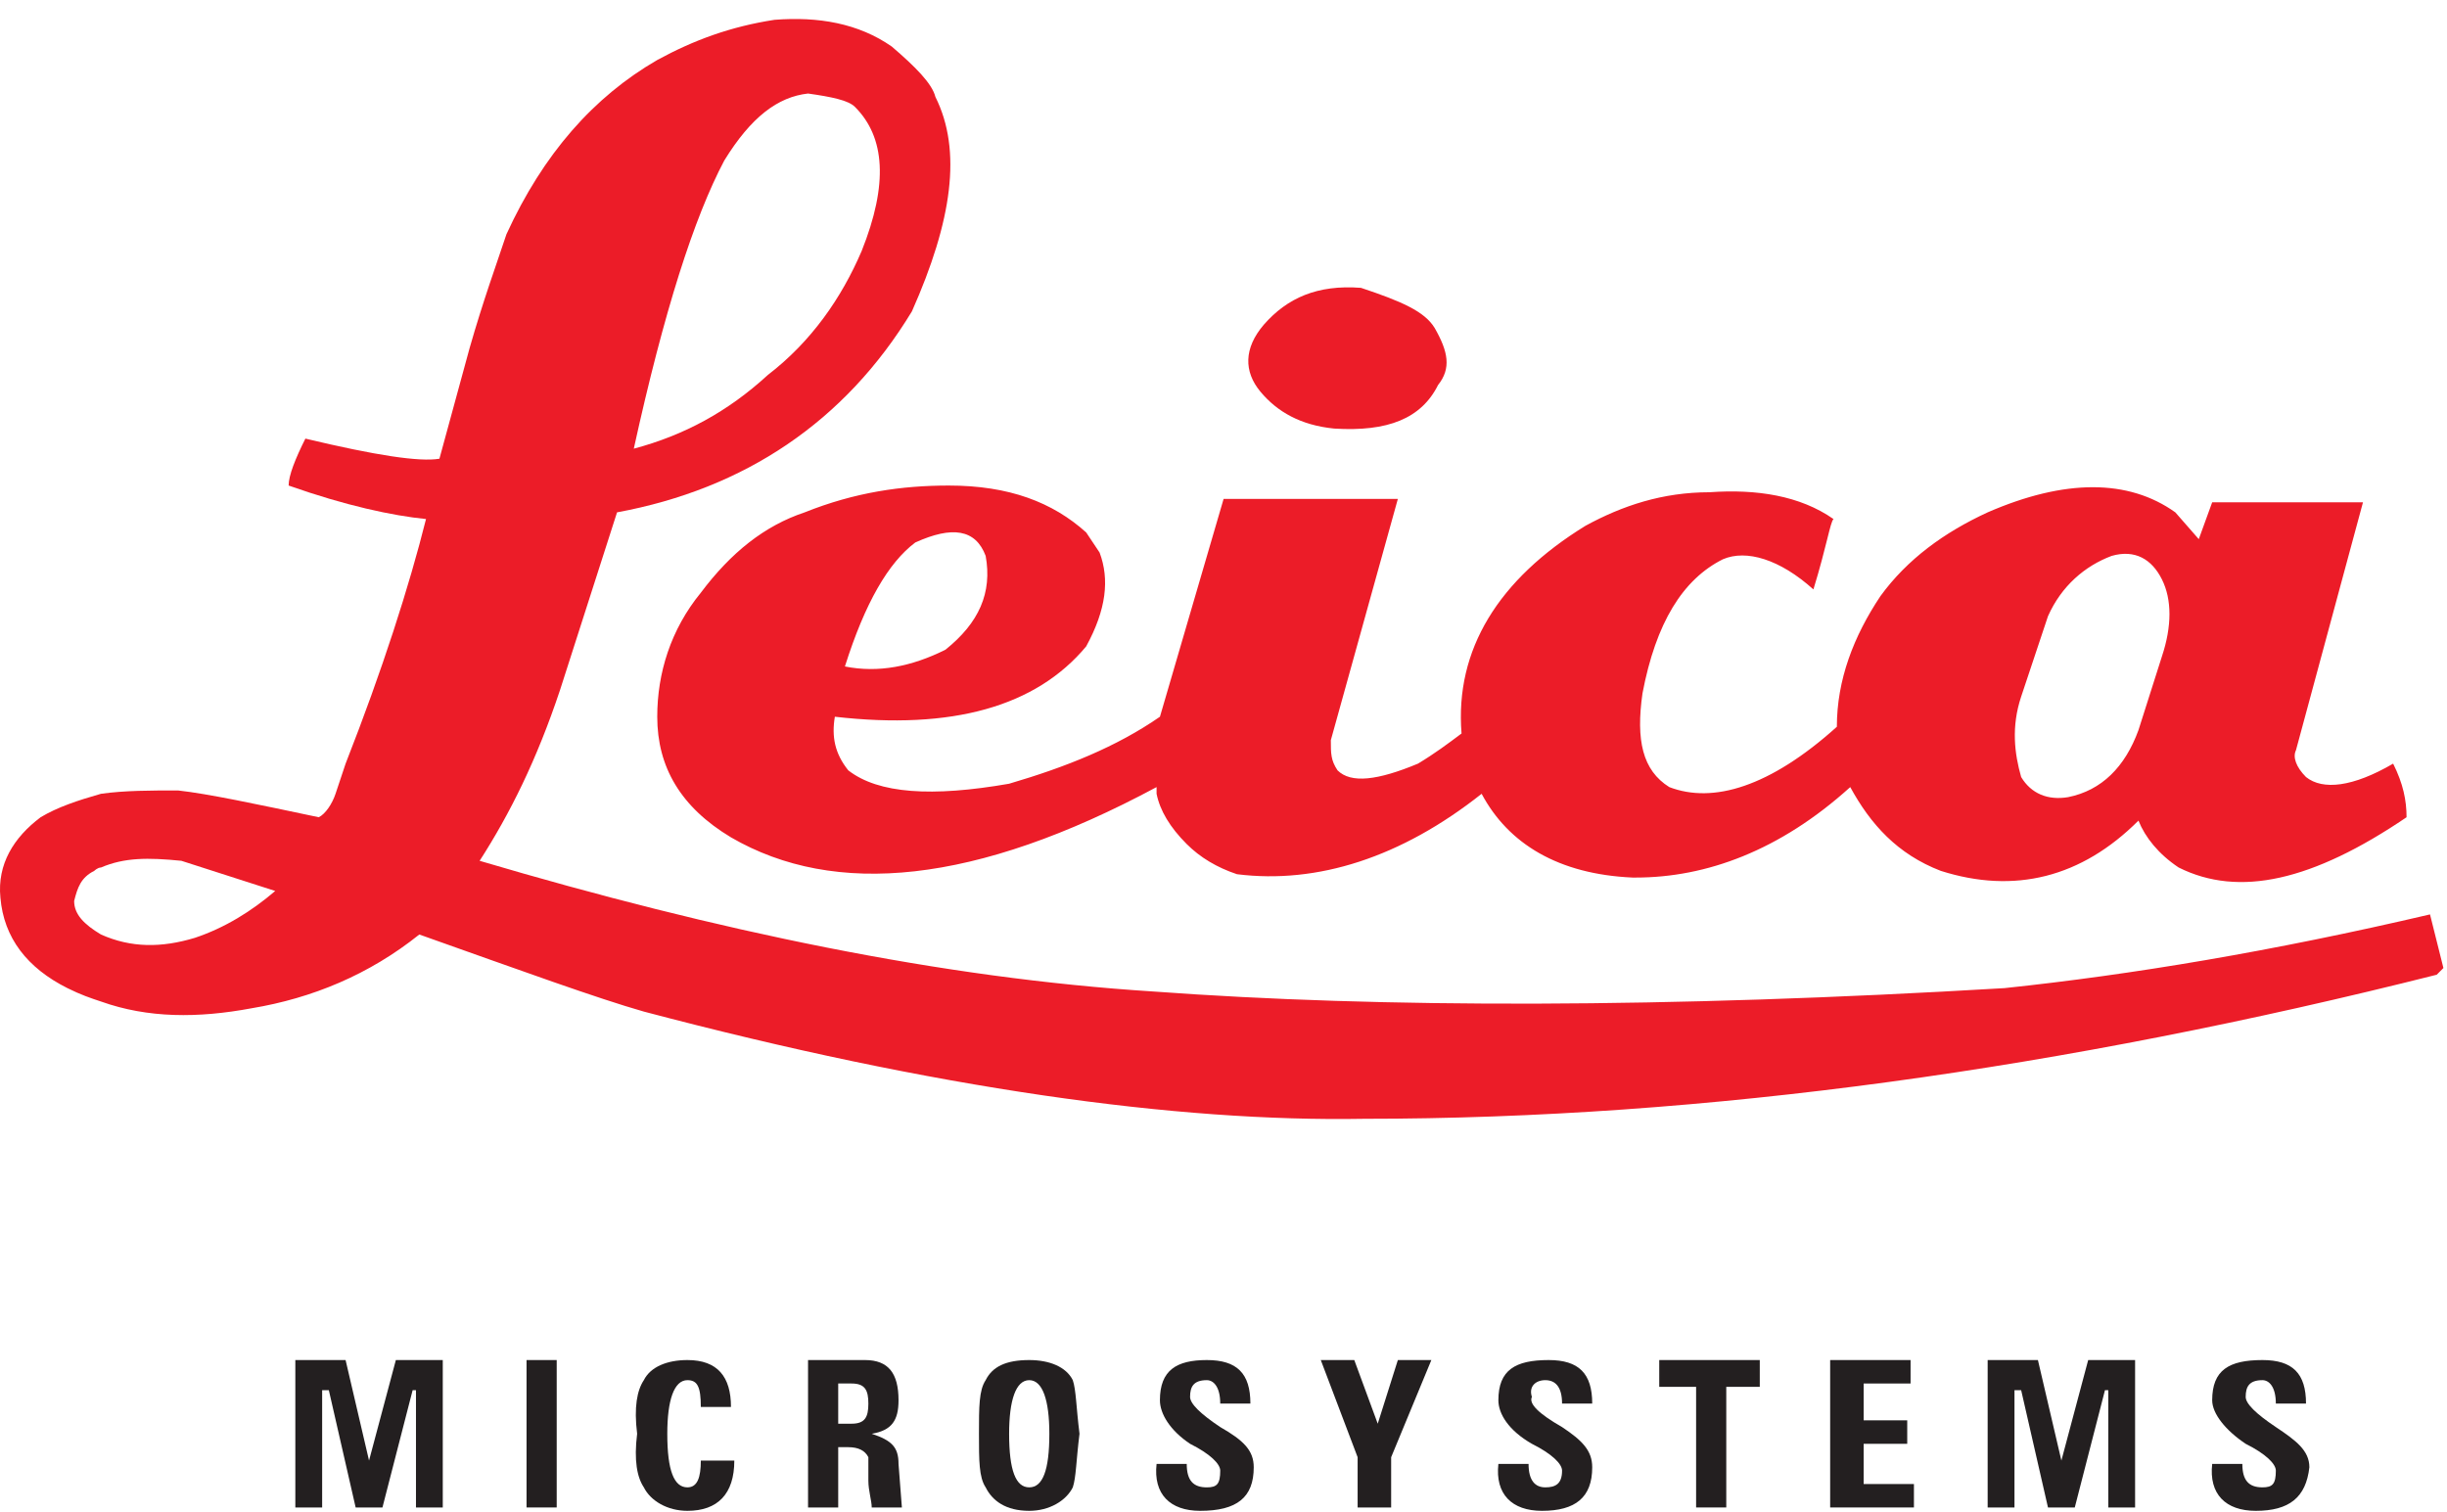
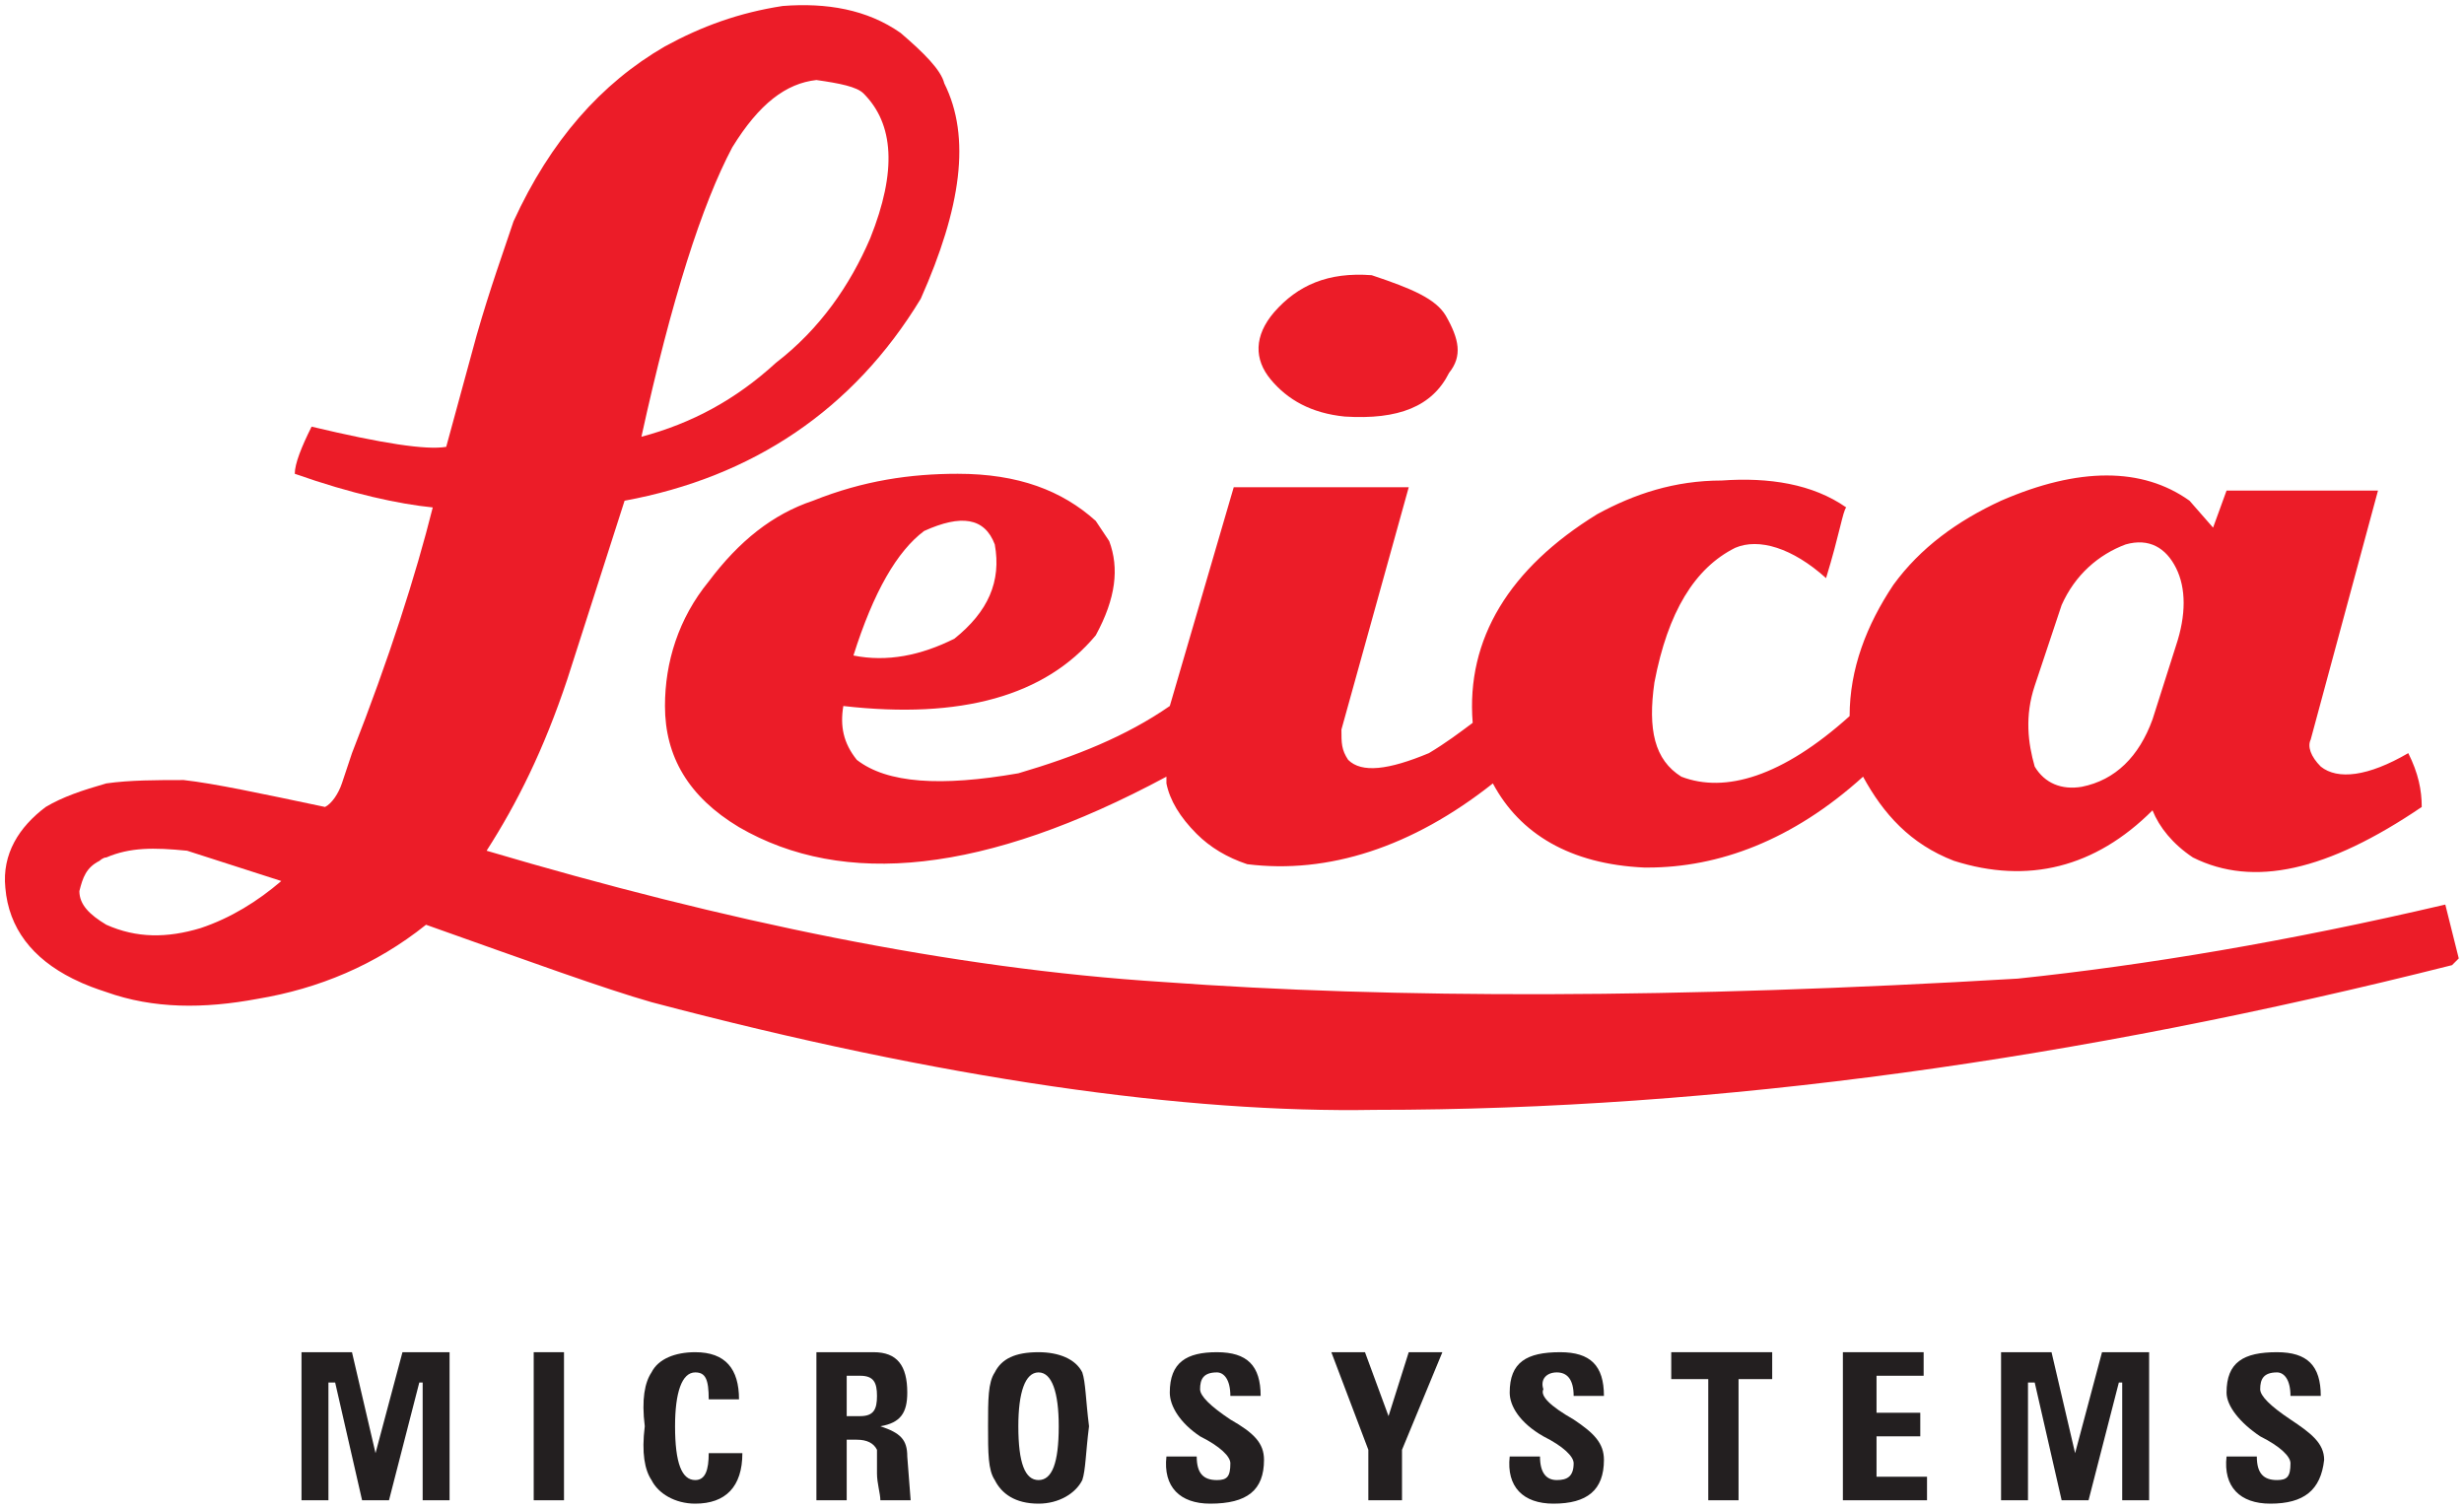
- <svg xmlns="http://www.w3.org/2000/svg" width="100%" height="100%" viewBox="0 0 123 76" version="1.1" xml:space="preserve" stroke-linejoin="round">
+ <svg xmlns="http://www.w3.org/2000/svg" viewBox="-0.246 0.697 123.328 75.508" version="1.1" xml:space="preserve" stroke-linejoin="round">
  <path d="M118.777 25.252l-7.58 0 -0.674 1.853 -1.853 2.022c0.506 1.01 0.506 2.358 0 3.874l-1.179 3.706c-0.674 1.852-1.853 3.032-3.538 3.369 -1.01 0.168-1.852-0.169-2.358-1.011 -0.336-1.179-0.505-2.527 0-4.043l1.348-4.043c0.674-1.516 1.852-2.527 3.2-3.032 1.179-0.337 2.022 0.169 2.527 1.18l1.853-2.022 -1.179-1.347c-2.358-1.685-5.559-1.685-9.433 0 -2.19 1.01-4.043 2.358-5.39 4.211 -1.348 2.021-2.19 4.211-2.19 6.569 -3.369 3.032-6.233 3.874-8.423 3.032 -1.347-0.842-1.684-2.358-1.347-4.716 0.673-3.538 2.021-5.727 4.042-6.738 1.18-0.506 2.864 0 4.549 1.516 0.673-2.19 0.842-3.369 1.01-3.538 -1.684-1.178-3.874-1.515-6.232-1.347 -2.359 0-4.38 0.674-6.233 1.685 -4.38 2.695-6.57 6.231-6.232 10.443 -0.674 0.506-1.348 1.011-2.19 1.516 -2.021 0.843-3.369 1.01-4.043 0.337 -0.337-0.505-0.337-0.842-0.337-1.516l3.369-12.129 -8.759 0 -3.2 10.95c-2.19 1.516-4.717 2.526-7.581 3.368 -3.874 0.675-6.57 0.506-8.085-0.673 -0.675-0.842-0.843-1.685-0.675-2.695l0.506-2.527c1.011-3.2 2.19-5.222 3.537-6.233 1.853-0.841 3.033-0.673 3.538 0.674 0.337 1.853-0.337 3.369-2.021 4.716 -1.685 0.843-3.37 1.18-5.054 0.843l-0.506 2.527c5.896 0.674 10.107-0.506 12.634-3.537 1.011-1.853 1.18-3.369 0.674-4.717l-0.674-1.011c-1.684-1.516-3.874-2.358-6.906-2.358 -2.358 0-4.717 0.337-7.243 1.348 -2.022 0.674-3.706 2.021-5.223 4.042 -1.515 1.854-2.189 4.043-2.189 6.233 0 2.526 1.179 4.548 3.706 6.064 5.221 3.032 12.297 2.358 21.393-2.527l0 0.337c0.169 0.842 0.673 1.685 1.515 2.527 0.675 0.674 1.517 1.179 2.527 1.516 4.043 0.505 8.254-0.842 12.297-4.043 1.348 2.527 3.874 4.043 7.58 4.211l0.169 0c3.537 0 7.243-1.348 10.78-4.548 1.011 1.853 2.359 3.369 4.548 4.211 3.707 1.18 7.075 0.337 9.939-2.526 0.337 0.842 1.01 1.684 2.021 2.358 3.032 1.516 6.738 0.674 11.455-2.527 0-0.842-0.169-1.685-0.674-2.695 -2.022 1.179-3.537 1.348-4.38 0.674 -0.505-0.506-0.674-1.011-0.505-1.348l3.369-12.465" fill="#ec1c28" />
  <path d="M72.117 16.493c-0.506-0.842-1.684-1.348-3.706-2.022 -2.19-0.168-3.706 0.505-4.885 1.853 -1.01 1.179-1.01 2.359-0.168 3.369 0.842 1.011 2.021 1.685 3.705 1.853 2.695 0.168 4.38-0.505 5.222-2.19 0.674-0.842 0.505-1.684-0.168-2.863" fill="#ec1c28" />
  <path d="M68.579 56.246c17.182 0 35.206-2.527 53.904-7.243l0.337-0.337 -0.674-2.695c-7.917 1.853-14.992 3.032-21.393 3.706 -17.013 1.011-31.331 1.011-42.786 0.169 -10.612-0.674-21.898-3.032-33.858-6.57 1.516-2.358 2.864-5.053 4.043-8.591l2.864-8.927 0.842-3.201c1.516-6.906 3.032-11.623 4.548-14.486 1.348-2.191 2.695-3.201 4.211-3.369 1.18 0.168 2.021 0.336 2.358 0.673 1.516 1.516 1.685 3.874 0.337 7.243 -1.01 2.358-2.526 4.549-4.716 6.233 -2.022 1.853-4.212 3.032-6.738 3.706l-0.842 3.201c6.401-1.18 11.454-4.549 14.823-10.107 2.021-4.549 2.527-8.086 1.179-10.781 -0.168-0.674-1.01-1.516-2.189-2.527 -1.685-1.179-3.707-1.516-5.896-1.347 -2.19 0.337-4.043 1.011-5.896 2.021 -3.2 1.853-5.727 4.717-7.58 8.759 -0.505 1.516-1.179 3.369-1.853 5.727l-1.516 5.559c-1.011 0.169-3.201-0.168-6.738-1.011 -0.505 1.011-0.842 1.854-0.842 2.359 2.864 1.011 5.221 1.516 6.906 1.684 -0.842 3.369-2.19 7.58-4.042 12.297l-0.506 1.516c-0.169 0.505-0.505 1.011-0.842 1.179 -3.201-0.674-5.559-1.179-7.075-1.347 -1.347 0-2.695 0-3.874 0.168 -1.179 0.336-2.19 0.674-3.033 1.179 -1.347 1.011-2.189 2.359-2.021 4.043 0.169 2.021 1.348 3.537 3.369 4.548l1.685-2.696c-0.843-0.505-1.348-1.01-1.348-1.684 0.169-0.674 0.337-1.178 1.011-1.516 0 0 0.168-0.168 0.337-0.168 1.179-0.505 2.358-0.505 4.043-0.337l4.716 1.516c-1.179 1.011-2.527 1.853-4.043 2.358 -1.684 0.506-3.2 0.506-4.716-0.169l-1.685 2.696c0.674 0.337 1.179 0.506 1.685 0.673 2.358 0.843 4.884 0.843 7.58 0.338 3.032-0.505 5.896-1.685 8.422-3.707 5.222 1.854 8.928 3.202 11.286 3.875 14.655 3.874 26.783 5.559 36.216 5.39" fill="#ec1c28" />
  <path d="M78.518 70.564l1.516 0c0-1.516-0.674-2.189-2.19-2.189 -1.684 0-2.527 0.505-2.527 2.021 0 0.674 0.506 1.516 1.685 2.19 1.011 0.505 1.516 1.011 1.516 1.347 0 0.675-0.337 0.842-0.842 0.842 -0.506 0-0.842-0.336-0.842-1.178l-1.517 0c-0.168 1.516 0.674 2.358 2.19 2.358 1.685 0 2.527-0.674 2.527-2.19 0-0.842-0.506-1.348-1.516-2.021 -1.18-0.674-1.684-1.18-1.516-1.516 -0.168-0.506 0.168-0.842 0.674-0.842 0.505 0 0.842 0.336 0.842 1.178" fill="#231f20" />
  <path d="M83.403 68.375l0 1.347 1.853 0 0 6.064 1.516 0 0-6.064 1.684 0 0-1.347 -5.053 0Z" fill="#231f20" />
  <path d="M71.948 68.375l-1.684 0 -1.011 3.2 -1.179-3.2 -1.684 0 1.852 4.885 0 2.526 1.685 0 0-2.526 2.021-4.885Z" fill="#231f20" />
  <path d="M101.259 69.891l0.336 0 1.348 5.895 1.347 0 1.517-5.895 0.168 0 0 5.895 1.347 0 0-7.411 -2.358 0 -1.347 5.053 -1.18-5.053 -2.526 0 0 7.411 1.348 0 0-5.895Z" fill="#231f20" />
  <path d="M96.036 69.554l0-1.179 -4.042 0 0 7.411 4.211 0 0-1.178 -2.527 0 0-2.022 2.19 0 0-1.18 -2.19 0 0-1.852 2.358 0Z" fill="#231f20" />
  <path d="M111.197 70.396c0 0.674 0.673 1.516 1.684 2.19 1.011 0.505 1.516 1.011 1.516 1.347 0 0.675-0.168 0.842-0.674 0.842 -0.673 0-1.01-0.336-1.01-1.178l-1.516 0c-0.169 1.516 0.673 2.358 2.19 2.358 1.684 0 2.526-0.674 2.695-2.19 0-0.842-0.674-1.348-1.685-2.021 -1.01-0.674-1.516-1.18-1.516-1.516 0-0.506 0.169-0.842 0.842-0.842 0.337 0 0.674 0.336 0.674 1.178l1.516 0c0-1.516-0.674-2.189-2.19-2.189 -1.684 0-2.526 0.505-2.526 2.021" fill="#231f20" />
  <path d="M16.193 69.891l0.336 0 1.348 5.895 1.347 0 1.517-5.895 0.168 0 0 5.895 1.347 0 0-7.411 -2.358 0 -1.348 5.053 -1.179-5.053 -2.526 0 0 7.411 1.348 0 0-5.895Z" fill="#231f20" />
  <path d="M32.363 69.386c-0.337 0.505-0.505 1.347-0.337 2.695 -0.168 1.347 0 2.189 0.337 2.694 0.337 0.675 1.179 1.18 2.19 1.18 1.516 0 2.358-0.842 2.358-2.527l-1.684 0c0 0.842-0.168 1.347-0.674 1.347 -0.673 0-1.011-0.842-1.011-2.694 0-1.685 0.338-2.695 1.011-2.695 0.506 0 0.674 0.336 0.674 1.347l1.516 0c0-1.516-0.674-2.358-2.19-2.358 -1.011 0-1.853 0.337-2.19 1.011" fill="#231f20" />
  <rect x="26.467" y="68.375" width="1.516" height="7.411" fill="#231f20" />
  <path d="M45.165 70.396c0-1.348-0.505-2.021-1.684-2.021l-2.864 0 0 7.411 1.516 0 0-3.031 0-1.18 0-2.021 0.674 0c0.674 0 0.842 0.337 0.842 1.01 0 0.675-0.168 1.011-0.842 1.011l-0.674 0 0 1.18 0.505 0c0.506 0 0.843 0.168 1.011 0.504l0 1.18c0 0.505 0.169 1.011 0.169 1.347l1.516 0 -0.169-2.189c0-0.842-0.336-1.18-1.347-1.516 1.011-0.169 1.347-0.675 1.347-1.685" fill="#231f20" />
  <path d="M49.545 69.386c-0.337 0.505-0.337 1.347-0.337 2.695 0 1.347 0 2.189 0.337 2.694 0.337 0.675 1.011 1.18 2.19 1.18l0-1.18c-0.674 0-1.011-0.842-1.011-2.694 0-1.685 0.337-2.695 1.011-2.695 0.674 0 1.011 1.01 1.011 2.695 0 1.852-0.337 2.694-1.011 2.694l0 1.18c1.011 0 1.853-0.505 2.19-1.18 0.168-0.505 0.168-1.347 0.337-2.694 -0.169-1.348-0.169-2.19-0.337-2.695 -0.337-0.674-1.179-1.011-2.19-1.011 -1.179 0-1.853 0.337-2.19 1.011" fill="#231f20" />
  <path d="M59.82 70.228c0-0.506 0.169-0.842 0.843-0.842 0.336 0 0.673 0.336 0.673 1.178l1.516 0c0-1.516-0.673-2.189-2.189-2.189 -1.517 0-2.359 0.505-2.359 2.021 0 0.674 0.505 1.516 1.516 2.19 1.011 0.505 1.516 1.011 1.516 1.347 0 0.675-0.168 0.843-0.673 0.843 -0.674 0-1.011-0.337-1.011-1.179l-1.516 0c-0.169 1.516 0.673 2.358 2.19 2.358 1.853 0 2.694-0.674 2.694-2.19 0-0.842-0.504-1.348-1.684-2.021 -1.01-0.674-1.516-1.18-1.516-1.516" fill="#231f20" />
</svg>
